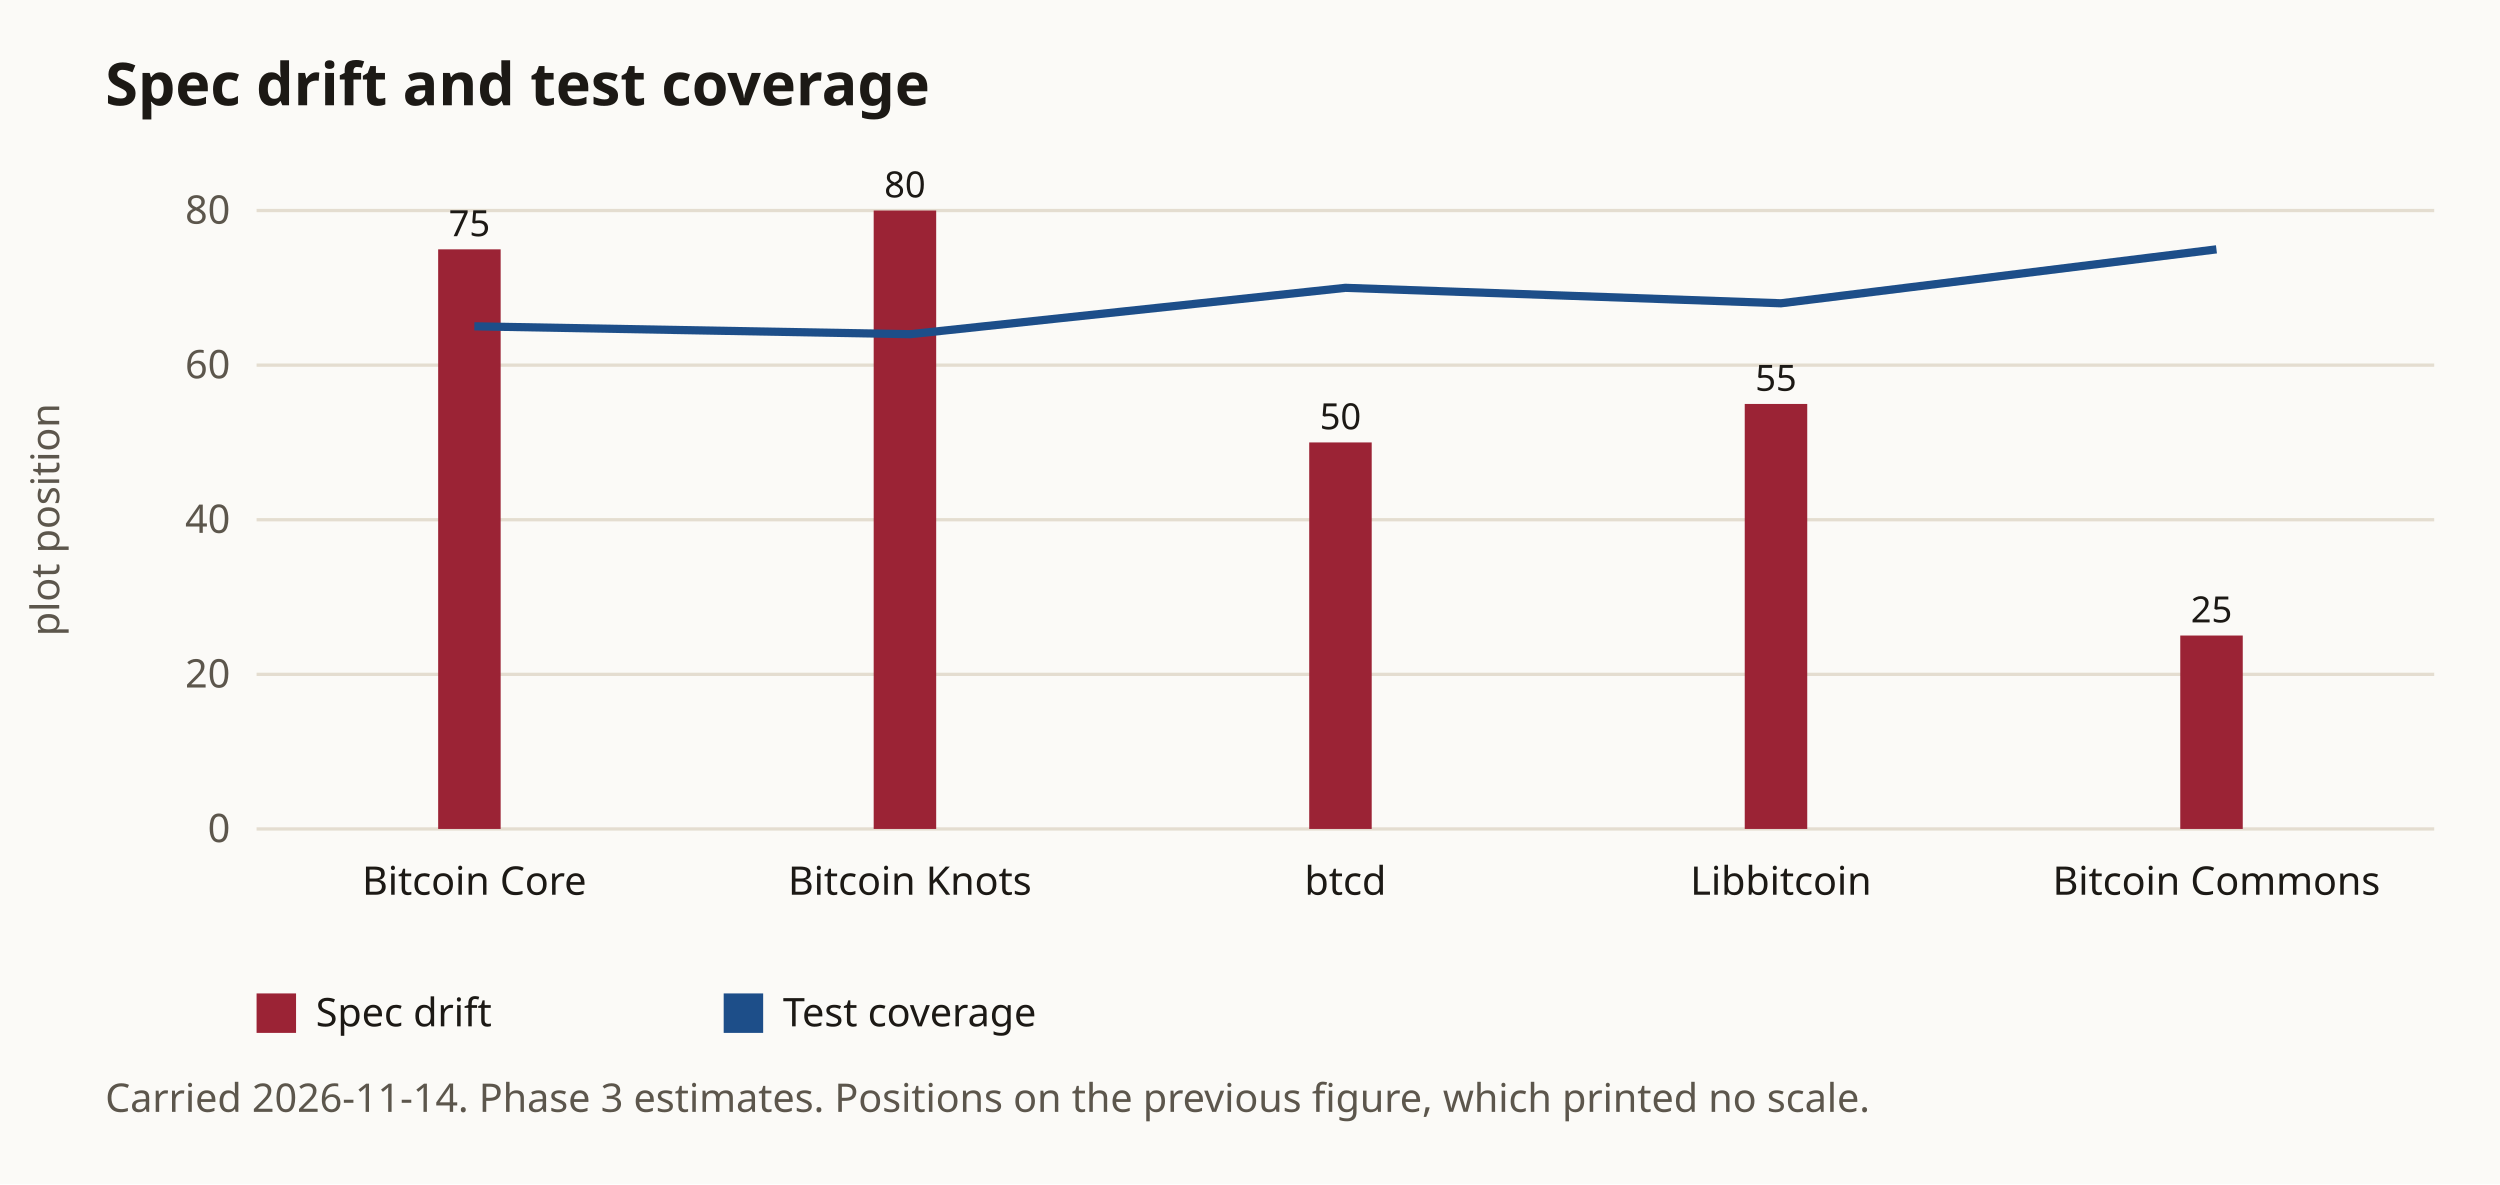
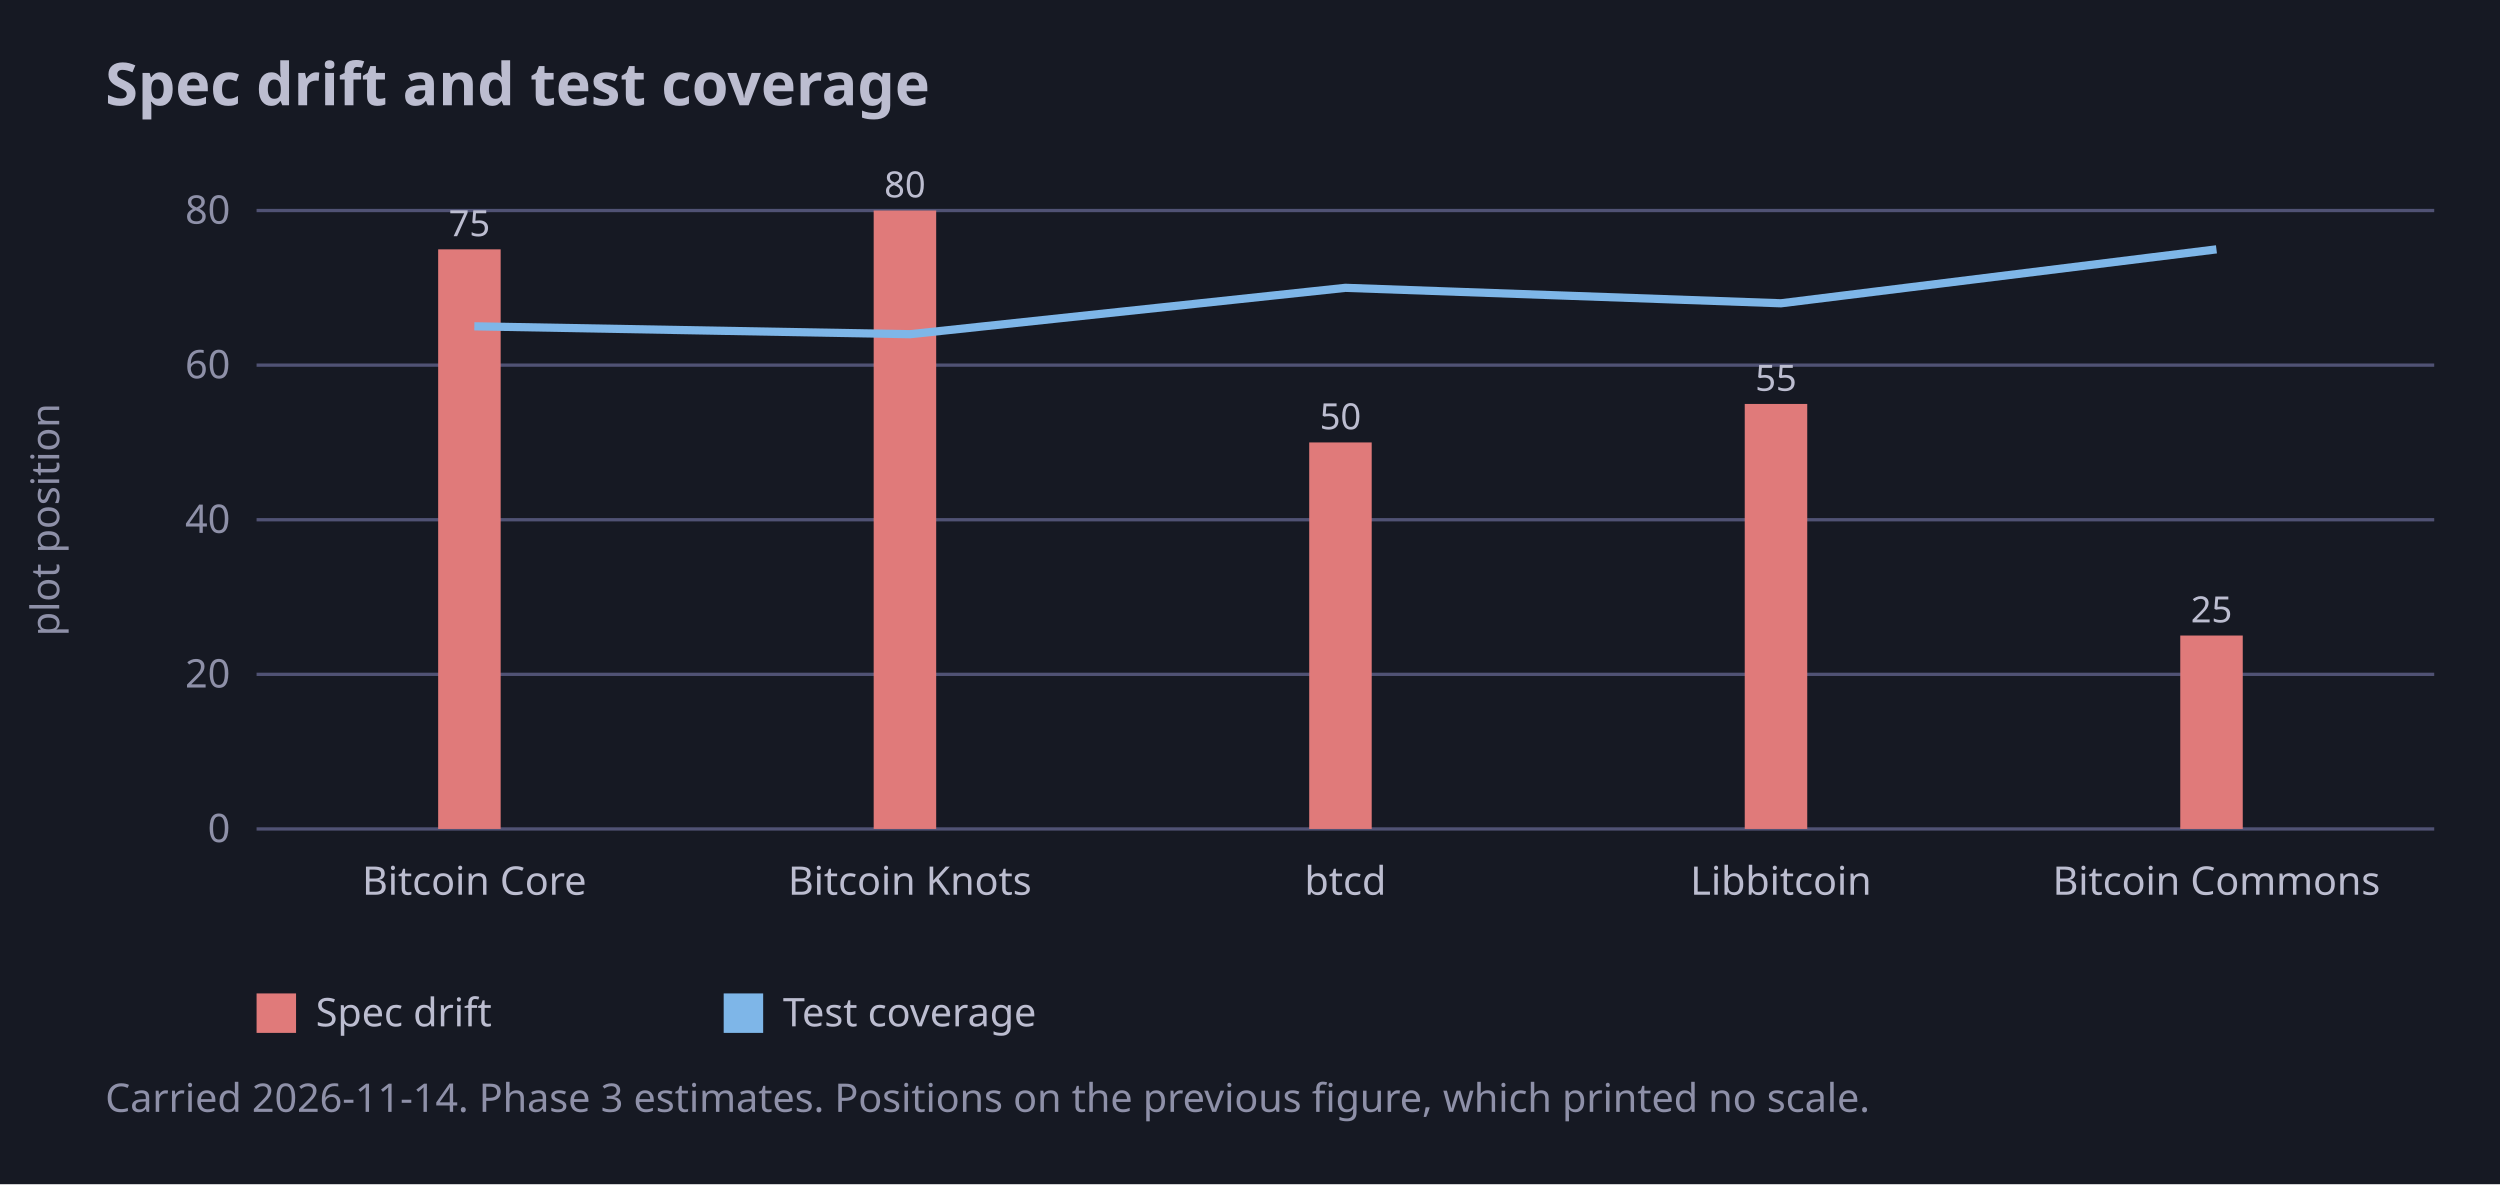
<svg xmlns="http://www.w3.org/2000/svg" viewBox="0 0 760 360" role="img" width="760" height="360">
-   <rect width="100%" height="100%" fill="#fbfaf7" />
-   <text x="32" y="32" fill="#1c1915" font-family="system-ui,sans-serif" font-size="18" font-weight="650">Spec drift and test coverage</text>
-   <text x="18" y="158.0" fill="#5c564c" font-family="system-ui,sans-serif" font-size="12" text-anchor="middle" transform="rotate(-90 18 158.0)">plot position</text>
-   <line x1="78" y1="252.0" x2="740" y2="252.0" stroke="#e4ddd0" />
-   <text x="70" y="256.0" fill="#5c564c" text-anchor="end" font-family="system-ui,sans-serif" font-size="12">0</text>
-   <line x1="78" y1="205.0" x2="740" y2="205.0" stroke="#e4ddd0" />
-   <text x="70" y="209.0" fill="#5c564c" text-anchor="end" font-family="system-ui,sans-serif" font-size="12">20</text>
-   <line x1="78" y1="158.0" x2="740" y2="158.0" stroke="#e4ddd0" />
-   <text x="70" y="162.0" fill="#5c564c" text-anchor="end" font-family="system-ui,sans-serif" font-size="12">40</text>
-   <line x1="78" y1="111.0" x2="740" y2="111.0" stroke="#e4ddd0" />
-   <text x="70" y="115.0" fill="#5c564c" text-anchor="end" font-family="system-ui,sans-serif" font-size="12">60</text>
-   <line x1="78" y1="64.0" x2="740" y2="64.0" stroke="#e4ddd0" />
-   <text x="70" y="68.0" fill="#5c564c" text-anchor="end" font-family="system-ui,sans-serif" font-size="12">80</text>
-   <rect x="133.2" y="75.8" width="19.0" height="176.2" fill="#9b2335" />
-   <text x="142.7" y="71.8" fill="#1c1915" text-anchor="middle" font-family="system-ui,sans-serif" font-size="11">75</text>
-   <text x="144.2" y="272" fill="#1c1915" text-anchor="middle" font-family="system-ui,sans-serif" font-size="12">Bitcoin Core</text>
-   <rect x="265.6" y="64.0" width="19.0" height="188.0" fill="#9b2335" />
-   <text x="275.1" y="60.0" fill="#1c1915" text-anchor="middle" font-family="system-ui,sans-serif" font-size="11">80</text>
-   <text x="276.6" y="272" fill="#1c1915" text-anchor="middle" font-family="system-ui,sans-serif" font-size="12">Bitcoin Knots</text>
-   <rect x="398.0" y="134.5" width="19.0" height="117.5" fill="#9b2335" />
-   <text x="407.5" y="130.5" fill="#1c1915" text-anchor="middle" font-family="system-ui,sans-serif" font-size="11">50</text>
-   <text x="409.0" y="272" fill="#1c1915" text-anchor="middle" font-family="system-ui,sans-serif" font-size="12">btcd</text>
-   <rect x="530.4" y="122.8" width="19.0" height="129.2" fill="#9b2335" />
-   <text x="539.9" y="118.8" fill="#1c1915" text-anchor="middle" font-family="system-ui,sans-serif" font-size="11">55</text>
-   <text x="541.4" y="272" fill="#1c1915" text-anchor="middle" font-family="system-ui,sans-serif" font-size="12">Libbitcoin</text>
-   <rect x="662.8" y="193.2" width="19.0" height="58.8" fill="#9b2335" />
-   <text x="672.3" y="189.2" fill="#1c1915" text-anchor="middle" font-family="system-ui,sans-serif" font-size="11">25</text>
-   <text x="673.8" y="272" fill="#1c1915" text-anchor="middle" font-family="system-ui,sans-serif" font-size="12">Bitcoin Commons</text>
-   <rect x="78" y="302" width="12" height="12" fill="#9b2335" />
-   <text x="96" y="312" fill="#1c1915" font-family="system-ui,sans-serif" font-size="12">Spec drift</text>
-   <text x="32" y="338" fill="#5c564c" font-family="system-ui,sans-serif" font-size="12">Carried 2026-11-14. Phase 3 estimates. Positions on the previous figure, which printed no scale.</text>
-   <polyline fill="none" stroke="#1d4e89" stroke-width="2.5" points="144.2,99.2 276.6,101.6 409.0,87.5 541.4,92.2 673.8,75.8" />
-   <rect x="220" y="302" width="12" height="12" fill="#1d4e89" />
-   <text x="238" y="312" fill="#1c1915" font-family="system-ui,sans-serif" font-size="12">Test coverage</text>
+   <rect width="100%" height="100%" fill="#161923" />
+   <text x="32" y="32" fill="#bcbdd0" font-family="system-ui,sans-serif" font-size="18" font-weight="650">Spec drift and test coverage</text>
+   <text x="18" y="158.0" fill="#8e90a8" font-family="system-ui,sans-serif" font-size="12" text-anchor="middle" transform="rotate(-90 18 158.0)">plot position</text>
+   <line x1="78" y1="252.0" x2="740" y2="252.0" stroke="#505274" />
+   <text x="70" y="256.0" fill="#8e90a8" text-anchor="end" font-family="system-ui,sans-serif" font-size="12">0</text>
+   <line x1="78" y1="205.0" x2="740" y2="205.0" stroke="#505274" />
+   <text x="70" y="209.0" fill="#8e90a8" text-anchor="end" font-family="system-ui,sans-serif" font-size="12">20</text>
+   <line x1="78" y1="158.0" x2="740" y2="158.0" stroke="#505274" />
+   <text x="70" y="162.0" fill="#8e90a8" text-anchor="end" font-family="system-ui,sans-serif" font-size="12">40</text>
+   <line x1="78" y1="111.0" x2="740" y2="111.0" stroke="#505274" />
+   <text x="70" y="115.0" fill="#8e90a8" text-anchor="end" font-family="system-ui,sans-serif" font-size="12">60</text>
+   <line x1="78" y1="64.0" x2="740" y2="64.0" stroke="#505274" />
+   <text x="70" y="68.0" fill="#8e90a8" text-anchor="end" font-family="system-ui,sans-serif" font-size="12">80</text>
+   <rect x="133.2" y="75.8" width="19.0" height="176.2" fill="#e07a7a" />
+   <text x="142.7" y="71.8" fill="#bcbdd0" text-anchor="middle" font-family="system-ui,sans-serif" font-size="11">75</text>
+   <text x="144.2" y="272" fill="#bcbdd0" text-anchor="middle" font-family="system-ui,sans-serif" font-size="12">Bitcoin Core</text>
+   <rect x="265.6" y="64.0" width="19.0" height="188.0" fill="#e07a7a" />
+   <text x="275.1" y="60.0" fill="#bcbdd0" text-anchor="middle" font-family="system-ui,sans-serif" font-size="11">80</text>
+   <text x="276.6" y="272" fill="#bcbdd0" text-anchor="middle" font-family="system-ui,sans-serif" font-size="12">Bitcoin Knots</text>
+   <rect x="398.0" y="134.5" width="19.0" height="117.5" fill="#e07a7a" />
+   <text x="407.5" y="130.5" fill="#bcbdd0" text-anchor="middle" font-family="system-ui,sans-serif" font-size="11">50</text>
+   <text x="409.0" y="272" fill="#bcbdd0" text-anchor="middle" font-family="system-ui,sans-serif" font-size="12">btcd</text>
+   <rect x="530.4" y="122.8" width="19.0" height="129.2" fill="#e07a7a" />
+   <text x="539.9" y="118.8" fill="#bcbdd0" text-anchor="middle" font-family="system-ui,sans-serif" font-size="11">55</text>
+   <text x="541.4" y="272" fill="#bcbdd0" text-anchor="middle" font-family="system-ui,sans-serif" font-size="12">Libbitcoin</text>
+   <rect x="662.8" y="193.2" width="19.0" height="58.8" fill="#e07a7a" />
+   <text x="672.3" y="189.2" fill="#bcbdd0" text-anchor="middle" font-family="system-ui,sans-serif" font-size="11">25</text>
+   <text x="673.8" y="272" fill="#bcbdd0" text-anchor="middle" font-family="system-ui,sans-serif" font-size="12">Bitcoin Commons</text>
+   <rect x="78" y="302" width="12" height="12" fill="#e07a7a" />
+   <text x="96" y="312" fill="#bcbdd0" font-family="system-ui,sans-serif" font-size="12">Spec drift</text>
+   <text x="32" y="338" fill="#8e90a8" font-family="system-ui,sans-serif" font-size="12">Carried 2026-11-14. Phase 3 estimates. Positions on the previous figure, which printed no scale.</text>
+   <polyline fill="none" stroke="#7eb6e8" stroke-width="2.5" points="144.2,99.2 276.6,101.6 409.0,87.5 541.4,92.2 673.8,75.8" />
+   <rect x="220" y="302" width="12" height="12" fill="#7eb6e8" />
+   <text x="238" y="312" fill="#bcbdd0" font-family="system-ui,sans-serif" font-size="12">Test coverage</text>
</svg>
